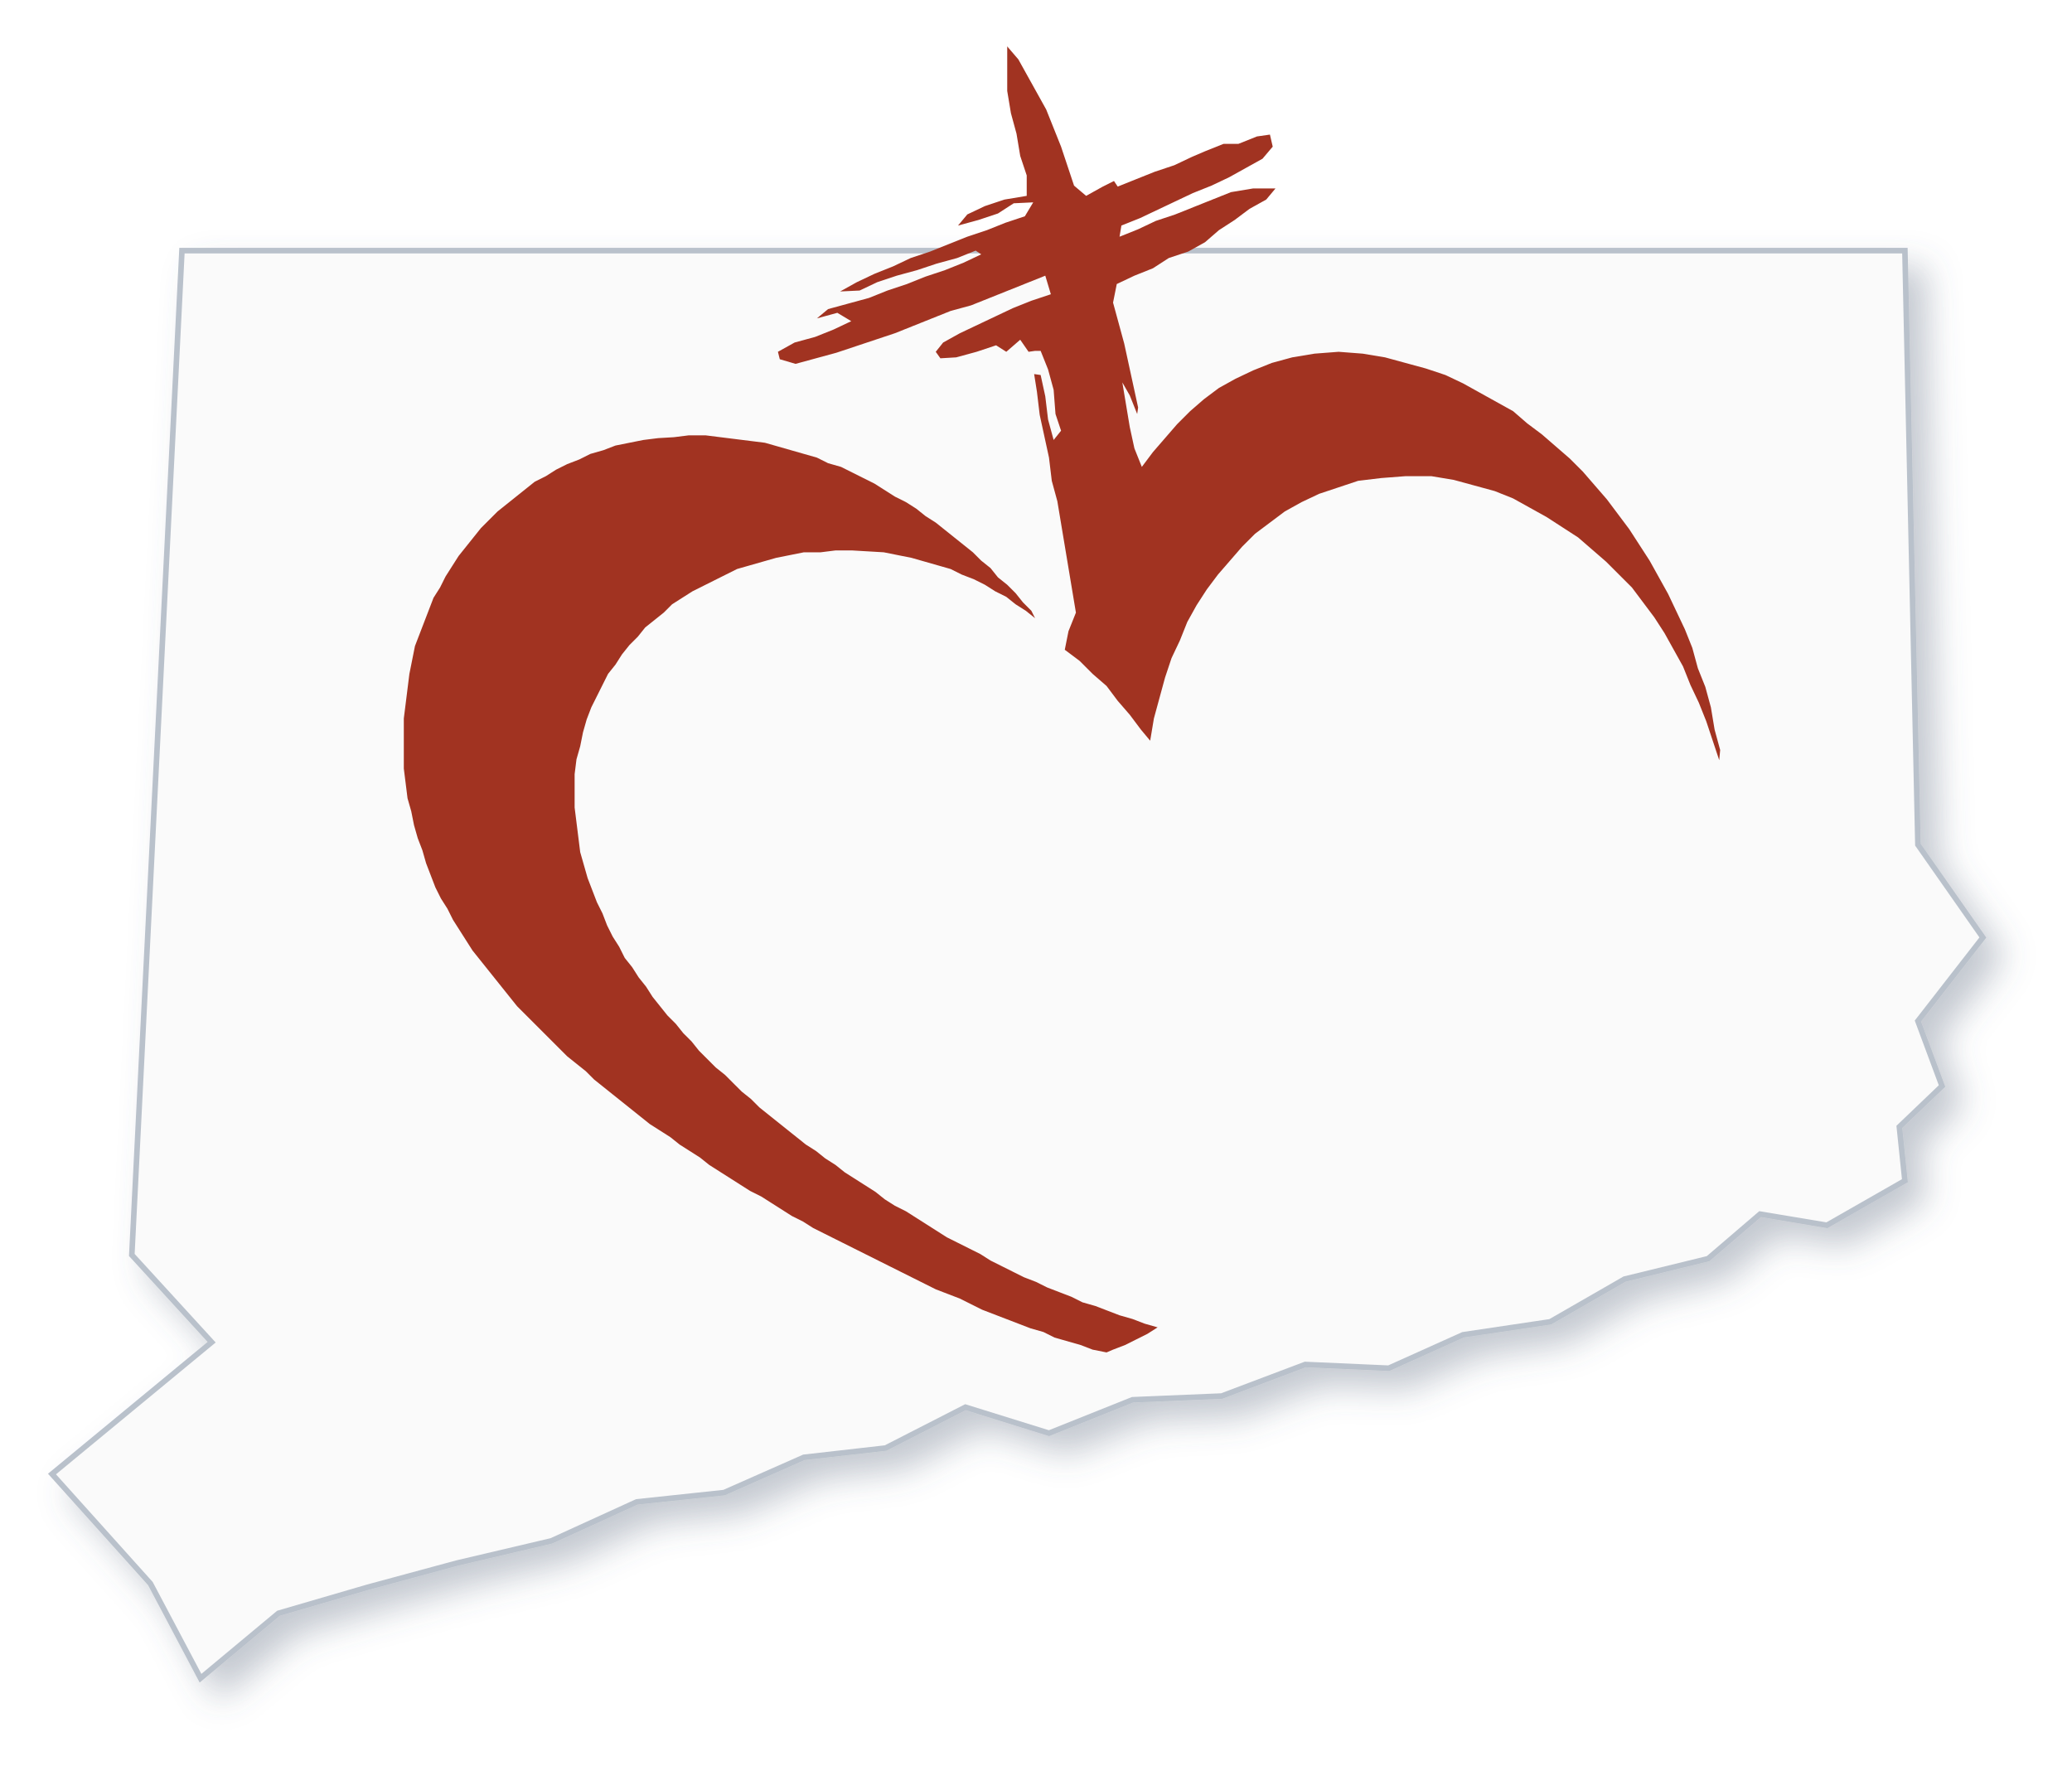
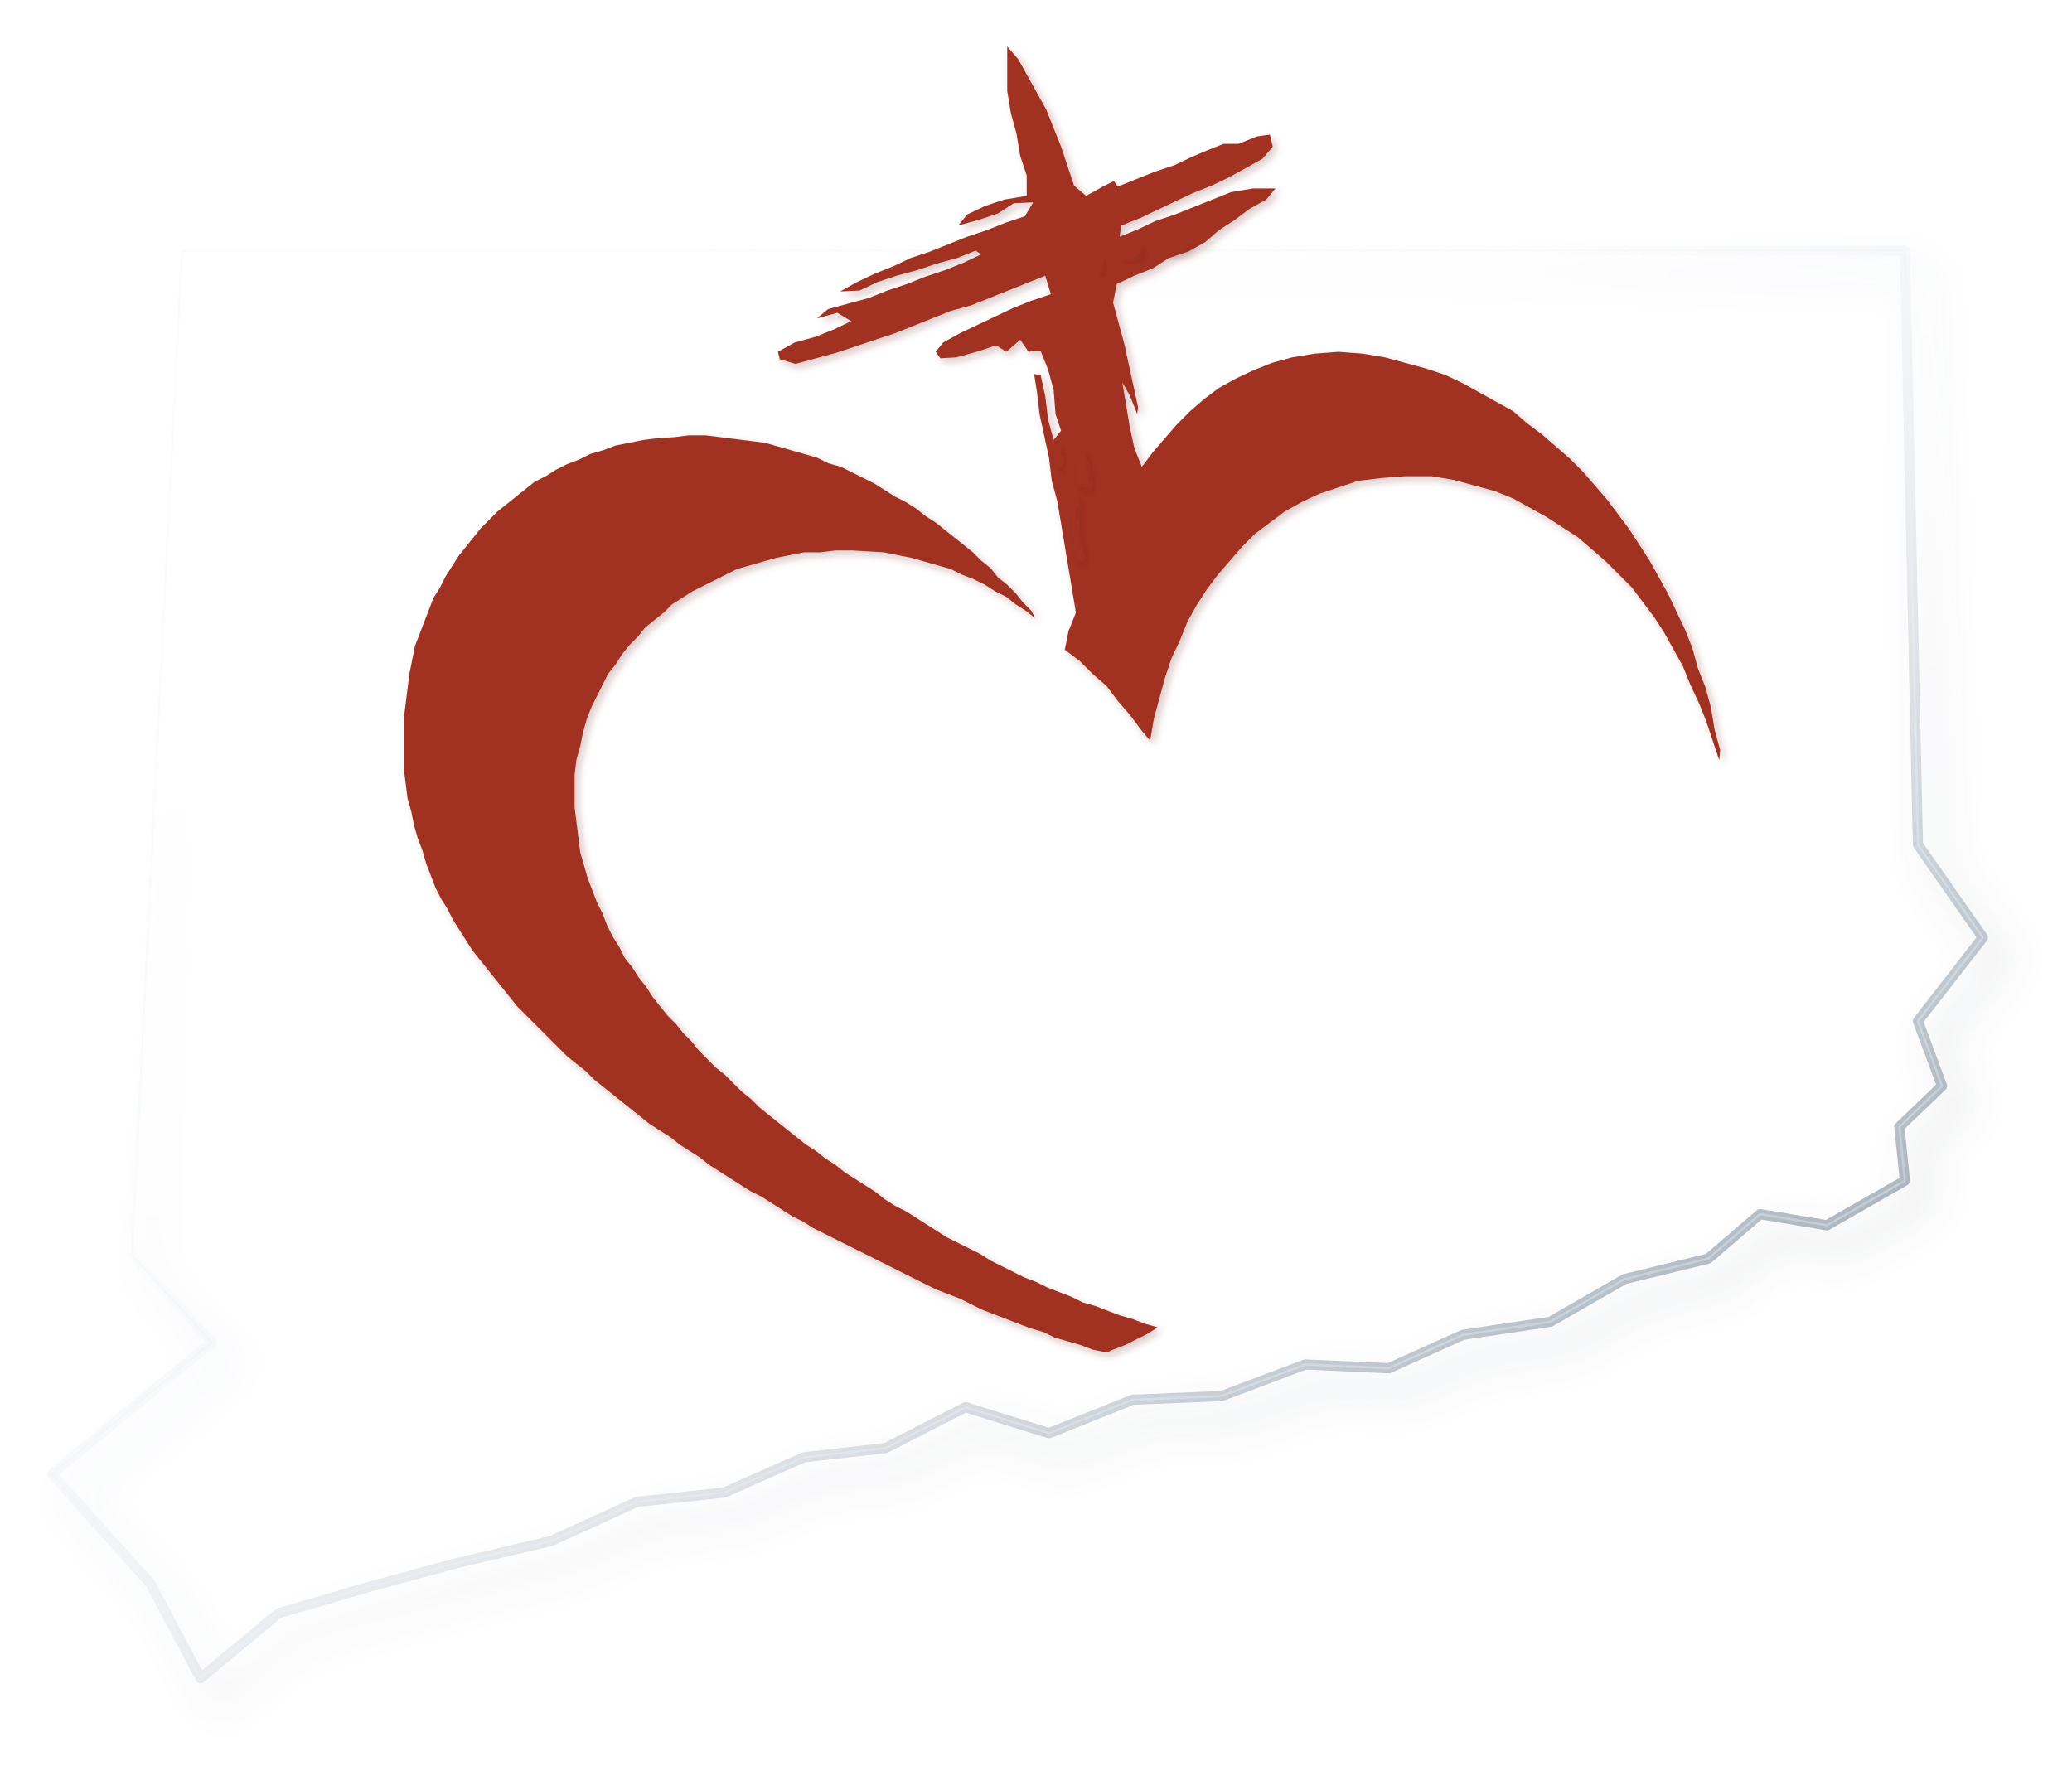
<svg xmlns="http://www.w3.org/2000/svg" width="1116" height="951" viewBox="0 0 1116 951">
  <defs>
-     <filter id="shadow" x="-20%" y="-20%" width="160%" height="160%">
-       <feDropShadow dx="10" dy="10" stdDeviation="9" flood-color="#546479" flood-opacity="0.35" />
+     <linearGradient id="stateStroke" x1="0.18" y1="0.12" x2="0.88" y2="0.88">
+       <stop offset="0%" stop-color="#ffffff" stop-opacity="0.0" />
+       <stop offset="28%" stop-color="#eef2f5" stop-opacity="0.08" />
+       <stop offset="52%" stop-color="#d6dde4" stop-opacity="0.38" />
+       <stop offset="78%" stop-color="#b8c1ca" stop-opacity="0.82" />
+       <stop offset="100%" stop-color="#94a0ad" stop-opacity="0.96" />
+     </linearGradient>
+     <linearGradient id="stateShadowFade" x1="0" y1="0" x2="1" y2="1">
+       <stop offset="0%" stop-color="#000000" stop-opacity="0" />
+       <stop offset="45%" stop-color="#000000" stop-opacity="0.12" />
+       <stop offset="100%" stop-color="#000000" stop-opacity="1" />
+     </linearGradient>
+     <filter id="softShadow" x="-20%" y="-20%" width="160%" height="160%">
+       <feOffset dx="10" dy="12" in="SourceAlpha" result="off" />
+       <feGaussianBlur in="off" stdDeviation="10" result="blur" />
+       <feFlood flood-color="#5f6f80" flood-opacity="0.28" result="color" />
+       <feComposite in="color" in2="blur" operator="in" result="shadow" />
+       <feComposite in="shadow" in2="SourceGraphic" operator="over" />
+     </filter>
+     <filter id="heartShadow" x="-20%" y="-20%" width="160%" height="160%">
+       <feDropShadow dx="2" dy="2" stdDeviation="2.2" flood-color="#6f1c14" flood-opacity="0.25" />
    </filter>
  </defs>
-   <path d="M 98.0 135.0 L 1026.0 135.0 L 1033.0 455.0 L 1068.0 505.0 L 1033.0 550.0 L 1046.0 585.0 L 1023.0 607.0 L 1026.0 636.0 L 984.0 660.0 L 948.0 654.0 L 920.0 678.0 L 875.0 689.0 L 835.0 712.0 L 788.0 719.0 L 748.0 737.0 L 703.0 735.0 L 658.0 752.0 L 610.0 754.0 L 565.0 772.0 L 520.0 758.0 L 477.0 780.0 L 433.0 785.0 L 390.0 804.0 L 343.0 809.0 L 297.0 830.0 L 246.0 842.0 L 198.0 855.0 L 150.0 869.0 L 108.0 904.0 L 81.0 853.0 L 28.0 794.0 L 114.0 723.0 L 71.0 676.0 L 98.0 135.0 Z" fill="#fafafa" stroke="#b9c1cb" stroke-width="3" filter="url(#shadow)" />
-   <path d="M 926.0 409.5 L 922.5 399.0 L 919.0 388.5 L 915.0 378.5 L 910.5 369.0 L 906.5 359.0 L 901.5 350.0 L 896.5 341.0 L 891.0 332.5 L 885.0 324.5 L 879.0 316.5 L 872.0 309.5 L 865.0 302.5 L 857.5 296.0 L 850.0 289.5 L 841.5 284.0 L 833.0 278.5 L 824.0 273.5 L 815.0 268.5 L 805.0 264.5 L 794.0 261.5 L 783.0 258.5 L 771.0 256.5 L 757.0 256.5 L 744.0 257.5 L 731.5 259.0 L 721.0 262.5 L 710.5 266.0 L 701.0 270.5 L 692.0 275.5 L 684.0 281.5 L 676.0 287.5 L 669.0 294.5 L 662.5 302.0 L 656.0 309.5 L 650.0 317.5 L 644.5 326.0 L 639.5 335.0 L 635.5 345.0 L 631.0 354.5 L 627.5 365.0 L 624.5 376.0 L 621.5 387.0 L 619.5 399.0 L 614.5 393.0 L 608.5 385.0 L 602.0 377.5 L 596.0 369.5 L 588.5 363.0 L 581.5 356.0 L 573.5 350.0 L 575.5 340.0 L 579.5 330.0 L 577.5 318.0 L 575.5 306.0 L 573.5 294.0 L 571.5 282.0 L 569.5 270.0 L 566.5 259.0 L 565.0 246.5 L 562.5 235.0 L 560.0 223.5 L 558.5 211.0 L 557.0 201.5 L 560.5 202.0 L 563.0 213.5 L 564.5 226.0 L 567.5 237.0 L 571.5 232.0 L 568.5 223.0 L 567.5 210.0 L 564.5 199.0 L 560.5 189.0 L 557.5 189.0 L 554.0 189.5 L 549.5 183.0 L 542.0 189.5 L 536.5 186.0 L 526.0 189.5 L 515.0 192.5 L 506.5 193.0 L 504.0 189.5 L 508.0 184.5 L 517.0 179.5 L 526.5 175.0 L 536.0 170.5 L 545.5 166.0 L 555.5 162.0 L 566.0 158.5 L 563.0 148.5 L 553.0 152.5 L 543.0 156.5 L 533.0 160.5 L 523.0 164.5 L 512.0 167.5 L 502.0 171.5 L 492.0 175.5 L 482.0 179.5 L 471.5 183.0 L 461.0 186.5 L 450.5 190.0 L 439.5 193.0 L 428.5 196.0 L 420.0 193.5 L 419.0 189.5 L 428.0 184.5 L 439.0 181.5 L 449.0 177.5 L 458.5 173.0 L 451.0 168.5 L 440.0 171.5 L 446.0 166.5 L 457.0 163.5 L 468.0 160.5 L 478.0 156.5 L 488.5 153.0 L 498.5 149.0 L 509.0 145.5 L 519.0 141.5 L 528.5 137.0 L 525.5 135.0 L 515.5 139.0 L 504.5 142.0 L 494.0 145.5 L 483.0 148.5 L 472.5 152.0 L 463.0 156.5 L 452.5 157.0 L 461.5 152.0 L 471.0 147.5 L 481.0 143.5 L 490.5 139.0 L 501.0 135.5 L 511.0 131.5 L 521.0 127.5 L 531.5 124.0 L 541.5 120.0 L 552.0 116.5 L 556.5 109.0 L 546.0 109.5 L 537.5 115.0 L 527.0 118.5 L 516.0 121.5 L 521.0 115.5 L 530.5 111.0 L 541.0 107.5 L 553.0 105.5 L 553.0 94.5 L 549.5 84.0 L 547.5 72.0 L 544.5 61.0 L 542.5 49.0 L 542.5 37.0 L 542.5 25.0 L 548.5 32.0 L 553.5 41.0 L 558.5 50.0 L 563.5 59.0 L 567.5 69.0 L 571.5 79.0 L 575.0 89.5 L 578.5 100.0 L 585.0 105.5 L 594.0 100.5 L 600.0 97.5 L 602.0 100.5 L 612.0 96.5 L 622.0 92.5 L 632.5 89.0 L 642.0 84.5 L 649.0 81.5 L 659.0 77.5 L 667.0 77.5 L 677.0 73.5 L 684.0 72.5 L 685.5 79.0 L 680.0 85.5 L 671.0 90.5 L 662.0 95.5 L 652.5 100.0 L 642.5 104.0 L 633.0 108.5 L 623.5 113.0 L 614.0 117.5 L 604.0 121.5 L 603.0 127.5 L 613.0 123.5 L 622.5 119.0 L 633.0 115.5 L 643.0 111.5 L 653.0 107.5 L 663.0 103.5 L 675.0 101.5 L 687.0 101.5 L 682.0 107.5 L 673.0 112.5 L 665.0 118.5 L 656.5 124.0 L 649.0 130.5 L 640.0 135.5 L 629.5 139.0 L 621.0 144.5 L 611.0 148.5 L 601.5 153.0 L 599.5 163.0 L 602.5 174.0 L 605.5 185.0 L 608.0 196.5 L 610.5 208.0 L 613.0 219.5 L 612.5 223.0 L 608.5 213.0 L 604.5 206.0 L 606.5 218.0 L 608.5 230.0 L 611.0 241.5 L 615.0 251.5 L 621.0 243.5 L 627.5 236.0 L 634.0 228.5 L 641.0 221.5 L 648.5 215.0 L 656.5 209.0 L 665.5 204.0 L 675.0 199.5 L 685.0 195.5 L 696.0 192.5 L 708.0 190.5 L 721.0 189.5 L 734.0 190.5 L 746.0 192.5 L 757.0 195.5 L 768.0 198.5 L 778.5 202.0 L 788.0 206.5 L 797.0 211.5 L 806.0 216.5 L 815.0 221.5 L 822.5 228.0 L 830.5 234.0 L 838.0 240.5 L 845.5 247.0 L 852.5 254.0 L 859.0 261.5 L 865.5 269.0 L 871.5 277.0 L 877.5 285.0 L 883.0 293.5 L 888.5 302.0 L 893.5 311.0 L 898.5 320.0 L 903.0 329.5 L 907.5 339.0 L 911.5 349.0 L 914.5 360.0 L 918.5 370.0 L 921.5 381.0 L 923.5 393.0 L 926.5 404.0 Z" fill="#a13321" />
-   <path d="M 631.5 137.0 L 632.0 136.5 L 633.0 136.5 L 634.0 136.5 L 634.5 136.0 L 635.0 135.5 L 636.0 135.5 L 636.5 135.0 L 637.0 134.5 L 638.0 134.5 L 638.5 134.0 L 639.0 133.5 L 640.0 133.5 L 640.5 133.0 L 640.5 132.0 L 640.5 131.0 L 640.0 130.5 L 639.0 130.5 L 638.0 130.5 L 637.5 131.0 L 637.0 131.5 L 636.0 131.5 L 635.0 131.5 L 634.5 132.0 L 634.0 132.5 L 633.0 132.5 L 632.5 133.0 L 632.0 133.5 L 631.0 133.5 L 630.5 134.0 L 630.0 134.5 L 629.0 134.5 L 628.5 135.0 L 628.5 136.0 L 628.5 137.0 L 629.0 137.5 L 630.0 137.5 L 631.0 137.5 L 631.5 137.0 Z" fill="#a13321" />
-   <path d="M 609.5 139.0 L 610.0 138.5 L 611.0 138.5 L 612.0 138.5 L 612.5 138.0 L 612.5 137.0 L 613.0 136.5 L 614.0 136.5 L 614.5 136.0 L 614.5 135.0 L 614.5 134.0 L 614.5 133.0 L 614.0 132.5 L 613.0 132.5 L 612.0 132.5 L 611.5 133.0 L 611.0 133.5 L 610.0 133.5 L 609.5 134.0 L 609.0 134.5 L 608.0 134.5 L 607.5 135.0 L 607.0 135.5 L 606.5 136.0 L 606.0 136.5 L 605.0 136.5 L 604.5 137.0 L 604.5 138.0 L 604.5 139.0 L 605.0 139.5 L 606.0 139.5 L 607.0 139.5 L 608.0 139.5 L 609.0 139.5 L 609.5 139.0 Z" fill="#a13321" />
-   <path d="M 593.5 146.0 L 593.5 145.0 L 593.5 144.0 L 593.5 143.0 L 594.0 142.5 L 594.5 142.0 L 594.5 141.0 L 594.5 140.0 L 594.0 139.5 L 593.0 139.5 L 592.0 139.5 L 591.5 140.0 L 591.0 140.5 L 590.5 141.0 L 590.5 142.0 L 590.5 143.0 L 590.5 144.0 L 590.5 145.0 L 590.5 146.0 L 591.0 146.5 L 592.0 146.5 L 593.0 146.5 L 593.5 146.0 Z" fill="#a13321" />
-   <path d="M 596.0 728.5 L 588.5 727.0 L 582.0 724.5 L 575.0 722.5 L 568.0 720.5 L 562.0 717.5 L 555.0 715.5 L 548.5 713.0 L 542.0 710.5 L 535.5 708.0 L 529.0 705.5 L 523.0 702.5 L 517.0 699.5 L 510.5 697.0 L 504.0 694.5 L 498.0 691.5 L 492.0 688.5 L 486.0 685.5 L 480.0 682.5 L 474.0 679.5 L 468.0 676.5 L 462.0 673.5 L 456.0 670.5 L 450.0 667.5 L 444.0 664.5 L 438.0 661.5 L 432.5 658.0 L 426.5 655.0 L 421.0 651.5 L 415.5 648.0 L 410.0 644.5 L 404.0 641.5 L 398.5 638.0 L 393.0 634.5 L 387.5 631.0 L 382.0 627.5 L 377.0 623.5 L 371.5 620.0 L 366.0 616.5 L 361.0 612.5 L 355.5 609.0 L 350.0 605.5 L 345.0 601.5 L 340.0 597.5 L 335.0 593.5 L 330.0 589.5 L 325.0 585.5 L 320.0 581.5 L 315.5 577.0 L 310.5 573.0 L 305.5 569.0 L 301.0 564.5 L 296.5 560.0 L 292.0 555.5 L 287.5 551.0 L 283.0 546.5 L 278.5 542.0 L 274.5 537.0 L 270.5 532.0 L 266.5 527.0 L 262.5 522.0 L 258.5 517.0 L 254.5 512.0 L 251.0 506.5 L 247.5 501.0 L 244.0 495.5 L 241.0 489.5 L 237.5 484.0 L 234.5 478.0 L 232.0 471.5 L 229.5 465.0 L 227.5 458.0 L 225.0 451.5 L 223.0 444.5 L 221.5 437.0 L 219.5 430.0 L 218.5 422.0 L 217.5 414.0 L 217.5 405.0 L 217.5 396.0 L 217.5 387.0 L 218.5 379.0 L 219.5 371.0 L 220.5 363.0 L 222.0 355.5 L 223.5 348.0 L 226.0 341.5 L 228.5 335.0 L 231.0 328.5 L 233.5 322.0 L 237.0 316.5 L 240.0 310.5 L 243.5 305.0 L 247.0 299.5 L 251.0 294.5 L 255.0 289.5 L 259.0 284.5 L 263.5 280.0 L 268.0 275.5 L 273.0 271.5 L 278.0 267.5 L 283.0 263.5 L 288.0 259.5 L 294.0 256.5 L 299.5 253.0 L 305.5 250.0 L 312.0 247.5 L 318.0 244.5 L 325.0 242.5 L 331.5 240.0 L 339.0 238.5 L 346.5 237.0 L 354.5 236.0 L 363.0 235.5 L 371.0 234.5 L 380.0 234.5 L 388.0 235.5 L 396.0 236.5 L 404.0 237.5 L 412.0 238.5 L 419.0 240.5 L 426.0 242.5 L 433.0 244.5 L 440.0 246.5 L 446.0 249.5 L 453.0 251.5 L 459.0 254.5 L 465.0 257.5 L 471.0 260.5 L 476.5 264.0 L 482.0 267.5 L 488.0 270.5 L 493.5 274.0 L 498.5 278.0 L 504.0 281.5 L 509.0 285.5 L 514.0 289.5 L 519.0 293.5 L 524.0 297.5 L 528.5 302.0 L 533.5 306.0 L 537.5 311.0 L 542.5 315.0 L 547.0 319.5 L 551.0 324.5 L 555.5 329.0 L 557.5 333.0 L 552.5 329.0 L 547.0 325.5 L 542.0 321.5 L 536.0 318.5 L 530.5 315.0 L 524.5 312.0 L 518.0 309.5 L 512.0 306.5 L 505.0 304.5 L 498.0 302.5 L 491.0 300.5 L 483.5 299.0 L 476.0 297.5 L 467.5 297.0 L 459.0 296.5 L 450.0 296.5 L 442.0 297.5 L 433.0 297.5 L 425.5 299.0 L 418.0 300.5 L 411.0 302.5 L 404.0 304.5 L 397.0 306.5 L 391.0 309.5 L 385.0 312.5 L 379.0 315.5 L 373.0 318.5 L 367.5 322.0 L 362.0 325.5 L 357.5 330.0 L 352.5 334.0 L 347.5 338.0 L 343.5 343.0 L 339.0 347.5 L 335.0 352.5 L 331.5 358.0 L 327.5 363.0 L 324.5 369.0 L 321.5 375.0 L 318.5 381.0 L 316.0 387.5 L 314.0 394.5 L 312.5 402.0 L 310.5 409.0 L 309.5 417.0 L 309.5 426.0 L 309.5 435.0 L 310.5 443.0 L 311.5 451.0 L 312.5 459.0 L 314.5 466.0 L 316.5 473.0 L 319.0 479.5 L 321.5 486.0 L 324.5 492.0 L 327.0 498.5 L 330.0 504.5 L 333.5 510.0 L 336.5 516.0 L 340.5 521.0 L 344.0 526.5 L 348.0 531.5 L 351.5 537.0 L 355.5 542.0 L 359.5 547.0 L 364.0 551.5 L 368.0 556.5 L 372.5 561.0 L 376.5 566.0 L 381.0 570.5 L 385.5 575.0 L 390.5 579.0 L 395.0 583.5 L 399.5 588.0 L 404.5 592.0 L 409.0 596.5 L 414.0 600.5 L 419.0 604.5 L 424.0 608.5 L 429.0 612.5 L 434.0 616.5 L 439.5 620.0 L 444.5 624.0 L 450.0 627.5 L 455.0 631.5 L 460.5 635.0 L 466.0 638.5 L 471.5 642.0 L 476.5 646.0 L 482.0 649.5 L 488.0 652.5 L 493.5 656.0 L 499.0 659.5 L 504.5 663.0 L 510.0 666.5 L 516.0 669.5 L 522.0 672.5 L 528.0 675.5 L 533.5 679.0 L 539.5 682.0 L 545.5 685.0 L 551.5 688.0 L 558.0 690.5 L 564.0 693.5 L 570.5 696.0 L 577.0 698.5 L 583.0 701.5 L 590.0 703.5 L 596.5 706.0 L 603.0 708.5 L 610.0 710.5 L 616.5 713.0 L 623.5 715.0 L 618.0 718.5 L 612.0 721.5 L 606.0 724.5 L 599.5 727.0 Z" fill="#a13321" />
-   <path d="M 572.5 251.0 L 572.5 250.0 L 572.5 249.0 L 572.5 248.0 L 572.5 247.0 L 572.5 246.0 L 572.0 245.5 L 571.5 245.0 L 571.5 244.0 L 571.5 243.0 L 571.5 242.0 L 571.5 241.0 L 571.0 240.5 L 570.0 240.5 L 569.0 240.5 L 568.5 241.0 L 568.5 242.0 L 568.5 243.0 L 568.5 244.0 L 568.5 245.0 L 569.0 245.5 L 569.5 246.0 L 569.5 247.0 L 569.5 248.0 L 569.5 249.0 L 569.5 250.0 L 569.5 251.0 L 570.0 251.5 L 571.0 251.5 L 572.0 251.5 L 572.5 251.0 Z" fill="#a13321" />
-   <path d="M 587.5 262.0 L 587.5 261.0 L 587.5 260.0 L 587.0 259.5 L 586.5 259.0 L 586.5 258.0 L 586.5 257.0 L 586.5 256.0 L 586.5 255.0 L 586.5 254.0 L 586.0 253.5 L 585.5 253.0 L 585.5 252.0 L 585.5 251.0 L 585.5 250.0 L 585.5 249.0 L 585.0 248.5 L 584.5 248.0 L 584.5 247.0 L 584.5 246.0 L 584.5 245.0 L 584.5 244.0 L 584.0 243.5 L 583.0 243.5 L 582.0 243.5 L 581.5 244.0 L 581.0 244.5 L 580.0 244.5 L 579.0 244.5 L 578.5 245.0 L 578.5 246.0 L 578.5 247.0 L 578.5 248.0 L 579.0 248.5 L 579.5 249.0 L 579.5 250.0 L 579.5 251.0 L 579.5 252.0 L 579.5 253.0 L 579.5 254.0 L 579.5 255.0 L 579.5 256.0 L 579.5 257.0 L 580.0 257.5 L 580.5 258.0 L 580.5 259.0 L 580.5 260.0 L 580.5 261.0 L 581.0 261.5 L 581.5 262.0 L 582.0 262.5 L 583.0 262.5 L 584.0 262.5 L 585.0 262.5 L 586.0 262.5 L 587.0 262.5 L 587.5 262.0 Z" fill="#a13321" />
-   <path d="M 583.5 302.0 L 583.5 301.0 L 583.5 300.0 L 583.5 299.0 L 583.5 298.0 L 583.0 297.5 L 582.5 297.0 L 582.5 296.0 L 582.5 295.0 L 582.0 294.5 L 581.5 294.0 L 581.5 293.0 L 581.5 292.0 L 581.5 291.0 L 581.5 290.0 L 581.5 289.0 L 581.0 288.5 L 580.5 288.0 L 580.5 287.0 L 580.5 286.0 L 580.5 285.0 L 580.5 284.0 L 580.5 283.0 L 580.5 282.0 L 580.5 281.0 L 580.5 280.0 L 580.0 279.5 L 579.5 279.0 L 579.5 278.0 L 579.5 277.0 L 579.5 276.0 L 579.5 275.0 L 579.5 274.0 L 580.0 273.5 L 581.0 273.5 L 581.5 273.0 L 581.5 272.0 L 581.5 271.0 L 581.5 270.0 L 581.0 269.5 L 580.5 269.0 L 580.0 268.5 L 579.0 268.5 L 578.0 268.5 L 577.5 269.0 L 577.0 269.5 L 576.0 269.5 L 575.5 270.0 L 575.5 271.0 L 575.5 272.0 L 575.5 273.0 L 575.5 274.0 L 575.5 275.0 L 575.5 276.0 L 575.5 277.0 L 575.5 278.0 L 576.0 278.5 L 576.5 279.0 L 576.5 280.0 L 576.5 281.0 L 577.0 281.5 L 577.5 282.0 L 577.5 283.0 L 577.5 284.0 L 577.5 285.0 L 577.5 286.0 L 577.5 287.0 L 577.5 288.0 L 577.5 289.0 L 578.0 289.5 L 578.5 290.0 L 578.5 291.0 L 578.5 292.0 L 578.5 293.0 L 578.5 294.0 L 578.5 295.0 L 578.5 296.0 L 578.5 297.0 L 579.0 297.5 L 579.5 298.0 L 579.5 299.0 L 579.5 300.0 L 580.0 300.5 L 580.5 301.0 L 580.5 302.0 L 581.0 302.5 L 582.0 302.5 L 583.0 302.5 L 583.5 302.0 Z" fill="#a13321" />
+   <path d="M 98.0 135.0 L 1026.0 135.0 L 1033.0 455.0 L 1068.0 505.0 L 1033.0 550.0 L 1046.0 585.0 L 1023.0 607.0 L 1026.0 636.0 L 984.0 660.0 L 948.0 654.0 L 920.0 678.0 L 875.0 689.0 L 835.0 712.0 L 788.0 719.0 L 748.0 737.0 L 703.0 735.0 L 658.0 752.0 L 610.0 754.0 L 565.0 772.0 L 520.0 758.0 L 477.0 780.0 L 433.0 785.0 L 390.0 804.0 L 343.0 809.0 L 297.0 830.0 L 246.0 842.0 L 198.0 855.0 L 150.0 869.0 L 108.0 904.0 L 81.0 853.0 L 28.0 794.0 L 114.0 723.0 L 71.0 676.0 L 98.0 135.0 Z" fill="none" stroke="url(#stateStroke)" stroke-width="5.5" stroke-linejoin="round" stroke-linecap="round" filter="url(#softShadow)" />
+   <path d="M 98.0 135.0 L 1026.0 135.0 L 1033.0 455.0 L 1068.0 505.0 L 1033.0 550.0 L 1046.0 585.0 L 1023.0 607.0 L 1026.0 636.0 L 984.0 660.0 L 948.0 654.0 L 920.0 678.0 L 875.0 689.0 L 835.0 712.0 L 788.0 719.0 L 748.0 737.0 L 703.0 735.0 L 658.0 752.0 L 610.0 754.0 L 565.0 772.0 L 520.0 758.0 L 477.0 780.0 L 433.0 785.0 L 390.0 804.0 L 343.0 809.0 L 297.0 830.0 L 246.0 842.0 L 198.0 855.0 L 150.0 869.0 L 108.0 904.0 L 81.0 853.0 L 28.0 794.0 L 114.0 723.0 L 71.0 676.0 L 98.0 135.0 Z" fill="none" stroke="#eef2f5" stroke-opacity="0.35" stroke-width="1.2" stroke-linejoin="round" stroke-linecap="round" />
+   <path d="M 926.0 409.5 L 922.5 399.0 L 919.0 388.5 L 915.0 378.5 L 910.5 369.0 L 906.5 359.0 L 901.5 350.0 L 896.5 341.0 L 891.0 332.5 L 885.0 324.5 L 879.0 316.5 L 872.0 309.5 L 865.0 302.5 L 857.5 296.0 L 850.0 289.5 L 841.5 284.0 L 833.0 278.5 L 824.0 273.5 L 815.0 268.5 L 805.0 264.5 L 794.0 261.5 L 783.0 258.5 L 771.0 256.5 L 757.0 256.5 L 744.0 257.5 L 731.5 259.0 L 721.0 262.5 L 710.5 266.0 L 701.0 270.5 L 692.0 275.5 L 684.0 281.5 L 676.0 287.5 L 669.0 294.5 L 662.5 302.0 L 656.0 309.5 L 650.0 317.5 L 644.5 326.0 L 639.5 335.0 L 635.5 345.0 L 631.0 354.5 L 627.5 365.0 L 624.5 376.0 L 621.5 387.0 L 619.5 399.0 L 614.5 393.0 L 608.5 385.0 L 602.0 377.5 L 596.0 369.5 L 588.5 363.0 L 581.5 356.0 L 573.5 350.0 L 575.5 340.0 L 579.5 330.0 L 577.5 318.0 L 575.5 306.0 L 573.5 294.0 L 571.5 282.0 L 569.5 270.0 L 566.5 259.0 L 565.0 246.5 L 562.5 235.0 L 560.0 223.5 L 558.5 211.0 L 557.0 201.5 L 560.5 202.0 L 563.0 213.5 L 564.5 226.0 L 567.5 237.0 L 571.5 232.0 L 568.5 223.0 L 567.5 210.0 L 564.5 199.0 L 560.5 189.0 L 557.5 189.0 L 554.0 189.5 L 549.5 183.0 L 542.0 189.5 L 536.5 186.0 L 526.0 189.5 L 515.0 192.5 L 506.5 193.0 L 504.0 189.5 L 508.0 184.5 L 517.0 179.5 L 526.5 175.0 L 536.0 170.5 L 545.5 166.0 L 555.5 162.0 L 566.0 158.5 L 563.0 148.5 L 553.0 152.5 L 543.0 156.5 L 533.0 160.5 L 523.0 164.5 L 512.0 167.5 L 502.0 171.5 L 492.0 175.5 L 482.0 179.5 L 471.5 183.0 L 461.0 186.5 L 450.5 190.0 L 439.5 193.0 L 428.5 196.0 L 420.0 193.5 L 419.0 189.5 L 428.0 184.5 L 439.0 181.5 L 449.0 177.5 L 458.5 173.0 L 451.0 168.5 L 440.0 171.5 L 446.0 166.5 L 457.0 163.5 L 468.0 160.5 L 478.0 156.5 L 488.5 153.0 L 498.5 149.0 L 509.0 145.5 L 519.0 141.5 L 528.5 137.0 L 525.5 135.0 L 515.5 139.0 L 504.5 142.0 L 494.0 145.5 L 483.0 148.5 L 472.5 152.0 L 463.0 156.5 L 452.5 157.0 L 461.5 152.0 L 471.0 147.5 L 481.0 143.5 L 490.5 139.0 L 501.0 135.5 L 511.0 131.5 L 521.0 127.5 L 531.5 124.0 L 541.5 120.0 L 552.0 116.5 L 556.5 109.0 L 546.0 109.5 L 537.5 115.0 L 527.0 118.5 L 516.0 121.5 L 521.0 115.5 L 530.5 111.0 L 541.0 107.5 L 553.0 105.5 L 553.0 94.5 L 549.5 84.0 L 547.5 72.0 L 544.5 61.0 L 542.5 49.0 L 542.5 37.0 L 542.5 25.0 L 548.5 32.0 L 553.5 41.0 L 558.5 50.0 L 563.5 59.0 L 567.5 69.0 L 571.5 79.0 L 575.0 89.5 L 578.5 100.0 L 585.0 105.5 L 594.0 100.5 L 600.0 97.5 L 602.0 100.5 L 612.0 96.5 L 622.0 92.5 L 632.5 89.0 L 642.0 84.5 L 649.0 81.5 L 659.0 77.5 L 667.0 77.5 L 677.0 73.5 L 684.0 72.5 L 685.5 79.0 L 680.0 85.5 L 671.0 90.5 L 662.0 95.5 L 652.5 100.0 L 642.5 104.0 L 633.0 108.5 L 623.5 113.0 L 614.0 117.5 L 604.0 121.5 L 603.0 127.5 L 613.0 123.5 L 622.5 119.0 L 633.0 115.5 L 643.0 111.5 L 653.0 107.5 L 663.0 103.5 L 675.0 101.5 L 687.0 101.5 L 682.0 107.5 L 673.0 112.5 L 665.0 118.5 L 656.5 124.0 L 649.0 130.5 L 640.0 135.5 L 629.5 139.0 L 621.0 144.5 L 611.0 148.5 L 601.5 153.0 L 599.5 163.0 L 602.5 174.0 L 605.5 185.0 L 608.0 196.5 L 610.5 208.0 L 613.0 219.5 L 612.5 223.0 L 608.5 213.0 L 604.5 206.0 L 606.5 218.0 L 608.5 230.0 L 611.0 241.5 L 615.0 251.5 L 621.0 243.5 L 627.5 236.0 L 634.0 228.5 L 641.0 221.5 L 648.5 215.0 L 656.5 209.0 L 665.5 204.0 L 675.0 199.5 L 685.0 195.5 L 696.0 192.5 L 708.0 190.5 L 721.0 189.5 L 734.0 190.5 L 746.0 192.5 L 757.0 195.5 L 768.0 198.5 L 778.5 202.0 L 788.0 206.5 L 797.0 211.5 L 806.0 216.5 L 815.0 221.5 L 822.5 228.0 L 830.5 234.0 L 838.0 240.5 L 845.5 247.0 L 852.5 254.0 L 859.0 261.5 L 865.5 269.0 L 871.5 277.0 L 877.5 285.0 L 883.0 293.5 L 888.5 302.0 L 893.5 311.0 L 898.5 320.0 L 903.0 329.5 L 907.5 339.0 L 911.5 349.0 L 914.5 360.0 L 918.5 370.0 L 921.5 381.0 L 923.5 393.0 L 926.5 404.0 Z" fill="#a13321" filter="url(#heartShadow)" />
+   <path d="M 631.5 137.0 L 632.0 136.5 L 633.0 136.5 L 634.0 136.5 L 634.5 136.0 L 635.0 135.5 L 636.0 135.5 L 636.5 135.0 L 637.0 134.5 L 638.0 134.5 L 638.5 134.0 L 639.0 133.5 L 640.0 133.5 L 640.5 133.0 L 640.5 132.0 L 640.5 131.0 L 640.0 130.5 L 639.0 130.5 L 638.0 130.5 L 637.5 131.0 L 637.0 131.5 L 636.0 131.5 L 635.0 131.5 L 634.5 132.0 L 634.0 132.5 L 633.0 132.5 L 632.5 133.0 L 632.0 133.5 L 631.0 133.5 L 630.5 134.0 L 630.0 134.5 L 629.0 134.5 L 628.5 135.0 L 628.5 136.0 L 628.5 137.0 L 629.0 137.5 L 630.0 137.5 L 631.0 137.5 L 631.5 137.0 Z" fill="#a13321" filter="url(#heartShadow)" />
+   <path d="M 609.5 139.0 L 610.0 138.5 L 611.0 138.5 L 612.0 138.5 L 612.5 138.0 L 612.5 137.0 L 613.0 136.5 L 614.0 136.5 L 614.5 136.0 L 614.5 135.0 L 614.5 134.0 L 614.5 133.0 L 614.0 132.5 L 613.0 132.5 L 612.0 132.5 L 611.5 133.0 L 611.0 133.5 L 610.0 133.5 L 609.5 134.0 L 609.0 134.5 L 608.0 134.5 L 607.5 135.0 L 607.0 135.5 L 606.5 136.0 L 606.0 136.5 L 605.0 136.5 L 604.5 137.0 L 604.5 138.0 L 604.5 139.0 L 605.0 139.5 L 606.0 139.5 L 607.0 139.5 L 608.0 139.5 L 609.0 139.5 L 609.5 139.0 Z" fill="#a13321" filter="url(#heartShadow)" />
+   <path d="M 593.5 146.0 L 593.5 145.0 L 593.5 144.0 L 593.5 143.0 L 594.0 142.5 L 594.5 142.0 L 594.5 141.0 L 594.5 140.0 L 594.0 139.5 L 593.0 139.5 L 592.0 139.5 L 591.5 140.0 L 591.0 140.5 L 590.5 141.0 L 590.5 142.0 L 590.5 143.0 L 590.5 144.0 L 590.5 145.0 L 590.5 146.0 L 591.0 146.5 L 592.0 146.5 L 593.0 146.5 L 593.5 146.0 Z" fill="#a13321" filter="url(#heartShadow)" />
+   <path d="M 596.0 728.5 L 588.5 727.0 L 582.0 724.5 L 575.0 722.5 L 568.0 720.5 L 562.0 717.5 L 555.0 715.5 L 548.5 713.0 L 542.0 710.5 L 535.5 708.0 L 529.0 705.5 L 523.0 702.5 L 517.0 699.5 L 510.5 697.0 L 504.0 694.5 L 498.0 691.5 L 492.0 688.5 L 486.0 685.5 L 480.0 682.5 L 474.0 679.5 L 468.0 676.5 L 462.0 673.5 L 456.0 670.5 L 450.0 667.5 L 444.0 664.5 L 438.0 661.5 L 432.5 658.0 L 426.5 655.0 L 421.0 651.5 L 415.5 648.0 L 410.0 644.5 L 404.0 641.5 L 398.5 638.0 L 393.0 634.5 L 387.5 631.0 L 382.0 627.5 L 377.0 623.5 L 371.5 620.0 L 366.0 616.5 L 361.0 612.5 L 355.5 609.0 L 350.0 605.5 L 345.0 601.5 L 340.0 597.5 L 335.0 593.5 L 330.0 589.5 L 325.0 585.5 L 320.0 581.5 L 315.5 577.0 L 310.5 573.0 L 305.5 569.0 L 301.0 564.5 L 296.5 560.0 L 292.0 555.5 L 287.5 551.0 L 283.0 546.5 L 278.5 542.0 L 274.5 537.0 L 270.5 532.0 L 266.5 527.0 L 262.5 522.0 L 258.5 517.0 L 254.5 512.0 L 251.0 506.5 L 247.5 501.0 L 244.0 495.5 L 241.0 489.5 L 237.5 484.0 L 234.5 478.0 L 232.0 471.5 L 229.5 465.0 L 227.5 458.0 L 225.0 451.5 L 223.0 444.5 L 221.5 437.0 L 219.5 430.0 L 218.5 422.0 L 217.5 414.0 L 217.5 405.0 L 217.5 396.0 L 217.5 387.0 L 218.5 379.0 L 219.5 371.0 L 220.5 363.0 L 222.0 355.5 L 223.5 348.0 L 226.0 341.5 L 228.5 335.0 L 231.0 328.5 L 233.5 322.0 L 237.0 316.5 L 240.0 310.5 L 243.5 305.0 L 247.0 299.5 L 251.0 294.5 L 255.0 289.5 L 259.0 284.5 L 263.5 280.0 L 268.0 275.5 L 273.0 271.5 L 278.0 267.5 L 283.0 263.5 L 288.0 259.5 L 294.0 256.5 L 299.5 253.0 L 305.5 250.0 L 312.0 247.5 L 318.0 244.5 L 325.0 242.5 L 331.5 240.0 L 339.0 238.5 L 346.5 237.0 L 354.5 236.0 L 363.0 235.5 L 371.0 234.5 L 380.0 234.5 L 388.0 235.5 L 396.0 236.5 L 404.0 237.5 L 412.0 238.5 L 419.0 240.5 L 426.0 242.5 L 433.0 244.5 L 440.0 246.5 L 446.0 249.5 L 453.0 251.5 L 459.0 254.5 L 465.0 257.5 L 471.0 260.5 L 476.5 264.0 L 482.0 267.5 L 488.0 270.5 L 493.5 274.0 L 498.5 278.0 L 504.0 281.5 L 509.0 285.5 L 514.0 289.5 L 519.0 293.5 L 524.0 297.5 L 528.5 302.0 L 533.5 306.0 L 537.5 311.0 L 542.5 315.0 L 547.0 319.5 L 551.0 324.5 L 555.5 329.0 L 557.5 333.0 L 552.5 329.0 L 547.0 325.5 L 542.0 321.5 L 536.0 318.5 L 530.5 315.0 L 524.5 312.0 L 518.0 309.5 L 512.0 306.5 L 505.0 304.5 L 498.0 302.5 L 491.0 300.5 L 483.5 299.0 L 476.0 297.5 L 467.5 297.0 L 459.0 296.5 L 450.0 296.5 L 442.0 297.5 L 433.0 297.5 L 425.5 299.0 L 418.0 300.5 L 411.0 302.5 L 404.0 304.5 L 397.0 306.5 L 391.0 309.5 L 385.0 312.5 L 379.0 315.5 L 373.0 318.5 L 367.5 322.0 L 362.0 325.5 L 357.5 330.0 L 352.5 334.0 L 347.5 338.0 L 343.5 343.0 L 339.0 347.5 L 335.0 352.5 L 331.5 358.0 L 327.5 363.0 L 324.5 369.0 L 321.5 375.0 L 318.5 381.0 L 316.0 387.5 L 314.0 394.5 L 312.5 402.0 L 310.5 409.0 L 309.5 417.0 L 309.5 426.0 L 309.5 435.0 L 310.5 443.0 L 311.5 451.0 L 312.5 459.0 L 314.5 466.0 L 316.5 473.0 L 319.0 479.5 L 321.5 486.0 L 324.5 492.0 L 327.0 498.5 L 330.0 504.5 L 333.5 510.0 L 336.5 516.0 L 340.5 521.0 L 344.0 526.5 L 348.0 531.5 L 351.5 537.0 L 355.5 542.0 L 359.5 547.0 L 364.0 551.5 L 368.0 556.5 L 372.5 561.0 L 376.5 566.0 L 381.0 570.5 L 385.5 575.0 L 390.5 579.0 L 395.0 583.5 L 399.5 588.0 L 404.5 592.0 L 409.0 596.5 L 414.0 600.5 L 419.0 604.5 L 424.0 608.5 L 429.0 612.5 L 434.0 616.5 L 439.5 620.0 L 444.5 624.0 L 450.0 627.5 L 455.0 631.5 L 460.5 635.0 L 466.0 638.5 L 471.5 642.0 L 476.5 646.0 L 482.0 649.5 L 488.0 652.5 L 493.5 656.0 L 499.0 659.5 L 504.5 663.0 L 510.0 666.5 L 516.0 669.5 L 522.0 672.5 L 528.0 675.5 L 533.5 679.0 L 539.5 682.0 L 545.5 685.0 L 551.5 688.0 L 558.0 690.5 L 564.0 693.5 L 570.5 696.0 L 577.0 698.5 L 583.0 701.5 L 590.0 703.5 L 596.5 706.0 L 603.0 708.5 L 610.0 710.5 L 616.5 713.0 L 623.5 715.0 L 618.0 718.5 L 612.0 721.5 L 606.0 724.5 L 599.5 727.0 Z" fill="#a13321" filter="url(#heartShadow)" />
+   <path d="M 572.5 251.0 L 572.5 250.0 L 572.5 249.0 L 572.5 248.0 L 572.5 247.0 L 572.5 246.0 L 572.0 245.5 L 571.5 245.0 L 571.5 244.0 L 571.5 243.0 L 571.5 242.0 L 571.5 241.0 L 571.0 240.5 L 570.0 240.5 L 569.0 240.5 L 568.5 241.0 L 568.5 242.0 L 568.5 243.0 L 568.5 244.0 L 568.5 245.0 L 569.0 245.5 L 569.5 246.0 L 569.5 247.0 L 569.5 248.0 L 569.5 249.0 L 569.5 250.0 L 569.5 251.0 L 570.0 251.5 L 571.0 251.5 L 572.0 251.5 L 572.5 251.0 Z" fill="#a13321" filter="url(#heartShadow)" />
+   <path d="M 587.5 262.0 L 587.5 261.0 L 587.5 260.0 L 587.0 259.5 L 586.5 259.0 L 586.5 258.0 L 586.5 257.0 L 586.5 256.0 L 586.5 255.0 L 586.5 254.0 L 586.0 253.5 L 585.5 253.0 L 585.5 252.0 L 585.5 251.0 L 585.5 250.0 L 585.5 249.0 L 585.0 248.5 L 584.5 248.0 L 584.5 247.0 L 584.5 246.0 L 584.5 245.0 L 584.5 244.0 L 584.0 243.5 L 583.0 243.5 L 582.0 243.5 L 581.5 244.0 L 581.0 244.5 L 580.0 244.5 L 579.0 244.5 L 578.5 245.0 L 578.5 246.0 L 578.5 247.0 L 578.5 248.0 L 579.0 248.5 L 579.5 249.0 L 579.5 250.0 L 579.5 251.0 L 579.5 252.0 L 579.5 253.0 L 579.5 254.0 L 579.5 255.0 L 579.5 256.0 L 579.5 257.0 L 580.0 257.5 L 580.5 258.0 L 580.5 259.0 L 580.5 260.0 L 580.5 261.0 L 581.0 261.5 L 581.5 262.0 L 582.0 262.5 L 583.0 262.5 L 584.0 262.5 L 585.0 262.5 L 586.0 262.5 L 587.0 262.5 L 587.5 262.0 Z" fill="#a13321" filter="url(#heartShadow)" />
+   <path d="M 583.5 302.0 L 583.5 301.0 L 583.5 300.0 L 583.5 299.0 L 583.5 298.0 L 583.0 297.5 L 582.5 297.0 L 582.5 296.0 L 582.5 295.0 L 582.0 294.5 L 581.5 294.0 L 581.5 293.0 L 581.5 292.0 L 581.5 291.0 L 581.5 290.0 L 581.5 289.0 L 581.0 288.5 L 580.5 288.0 L 580.5 287.0 L 580.5 286.0 L 580.5 285.0 L 580.5 284.0 L 580.5 283.0 L 580.5 282.0 L 580.5 281.0 L 580.5 280.0 L 580.0 279.5 L 579.5 279.0 L 579.5 278.0 L 579.5 277.0 L 579.5 276.0 L 579.5 275.0 L 579.5 274.0 L 580.0 273.5 L 581.0 273.5 L 581.5 273.0 L 581.5 272.0 L 581.5 271.0 L 581.5 270.0 L 581.0 269.5 L 580.5 269.0 L 580.0 268.5 L 579.0 268.5 L 578.0 268.5 L 577.5 269.0 L 577.0 269.5 L 576.0 269.5 L 575.5 270.0 L 575.5 271.0 L 575.5 272.0 L 575.5 273.0 L 575.5 274.0 L 575.5 275.0 L 575.5 276.0 L 575.5 277.0 L 575.5 278.0 L 576.0 278.5 L 576.5 279.0 L 576.5 280.0 L 576.5 281.0 L 577.0 281.5 L 577.5 282.0 L 577.5 283.0 L 577.5 284.0 L 577.5 285.0 L 577.5 286.0 L 577.5 287.0 L 577.5 288.0 L 577.5 289.0 L 578.0 289.5 L 578.5 290.0 L 578.5 291.0 L 578.5 292.0 L 578.5 293.0 L 578.5 294.0 L 578.5 295.0 L 578.5 296.0 L 578.5 297.0 L 579.0 297.5 L 579.5 298.0 L 579.5 299.0 L 579.5 300.0 L 580.0 300.5 L 580.5 301.0 L 580.5 302.0 L 581.0 302.5 L 582.0 302.5 L 583.0 302.5 L 583.5 302.0 Z" fill="#a13321" filter="url(#heartShadow)" />
</svg>
